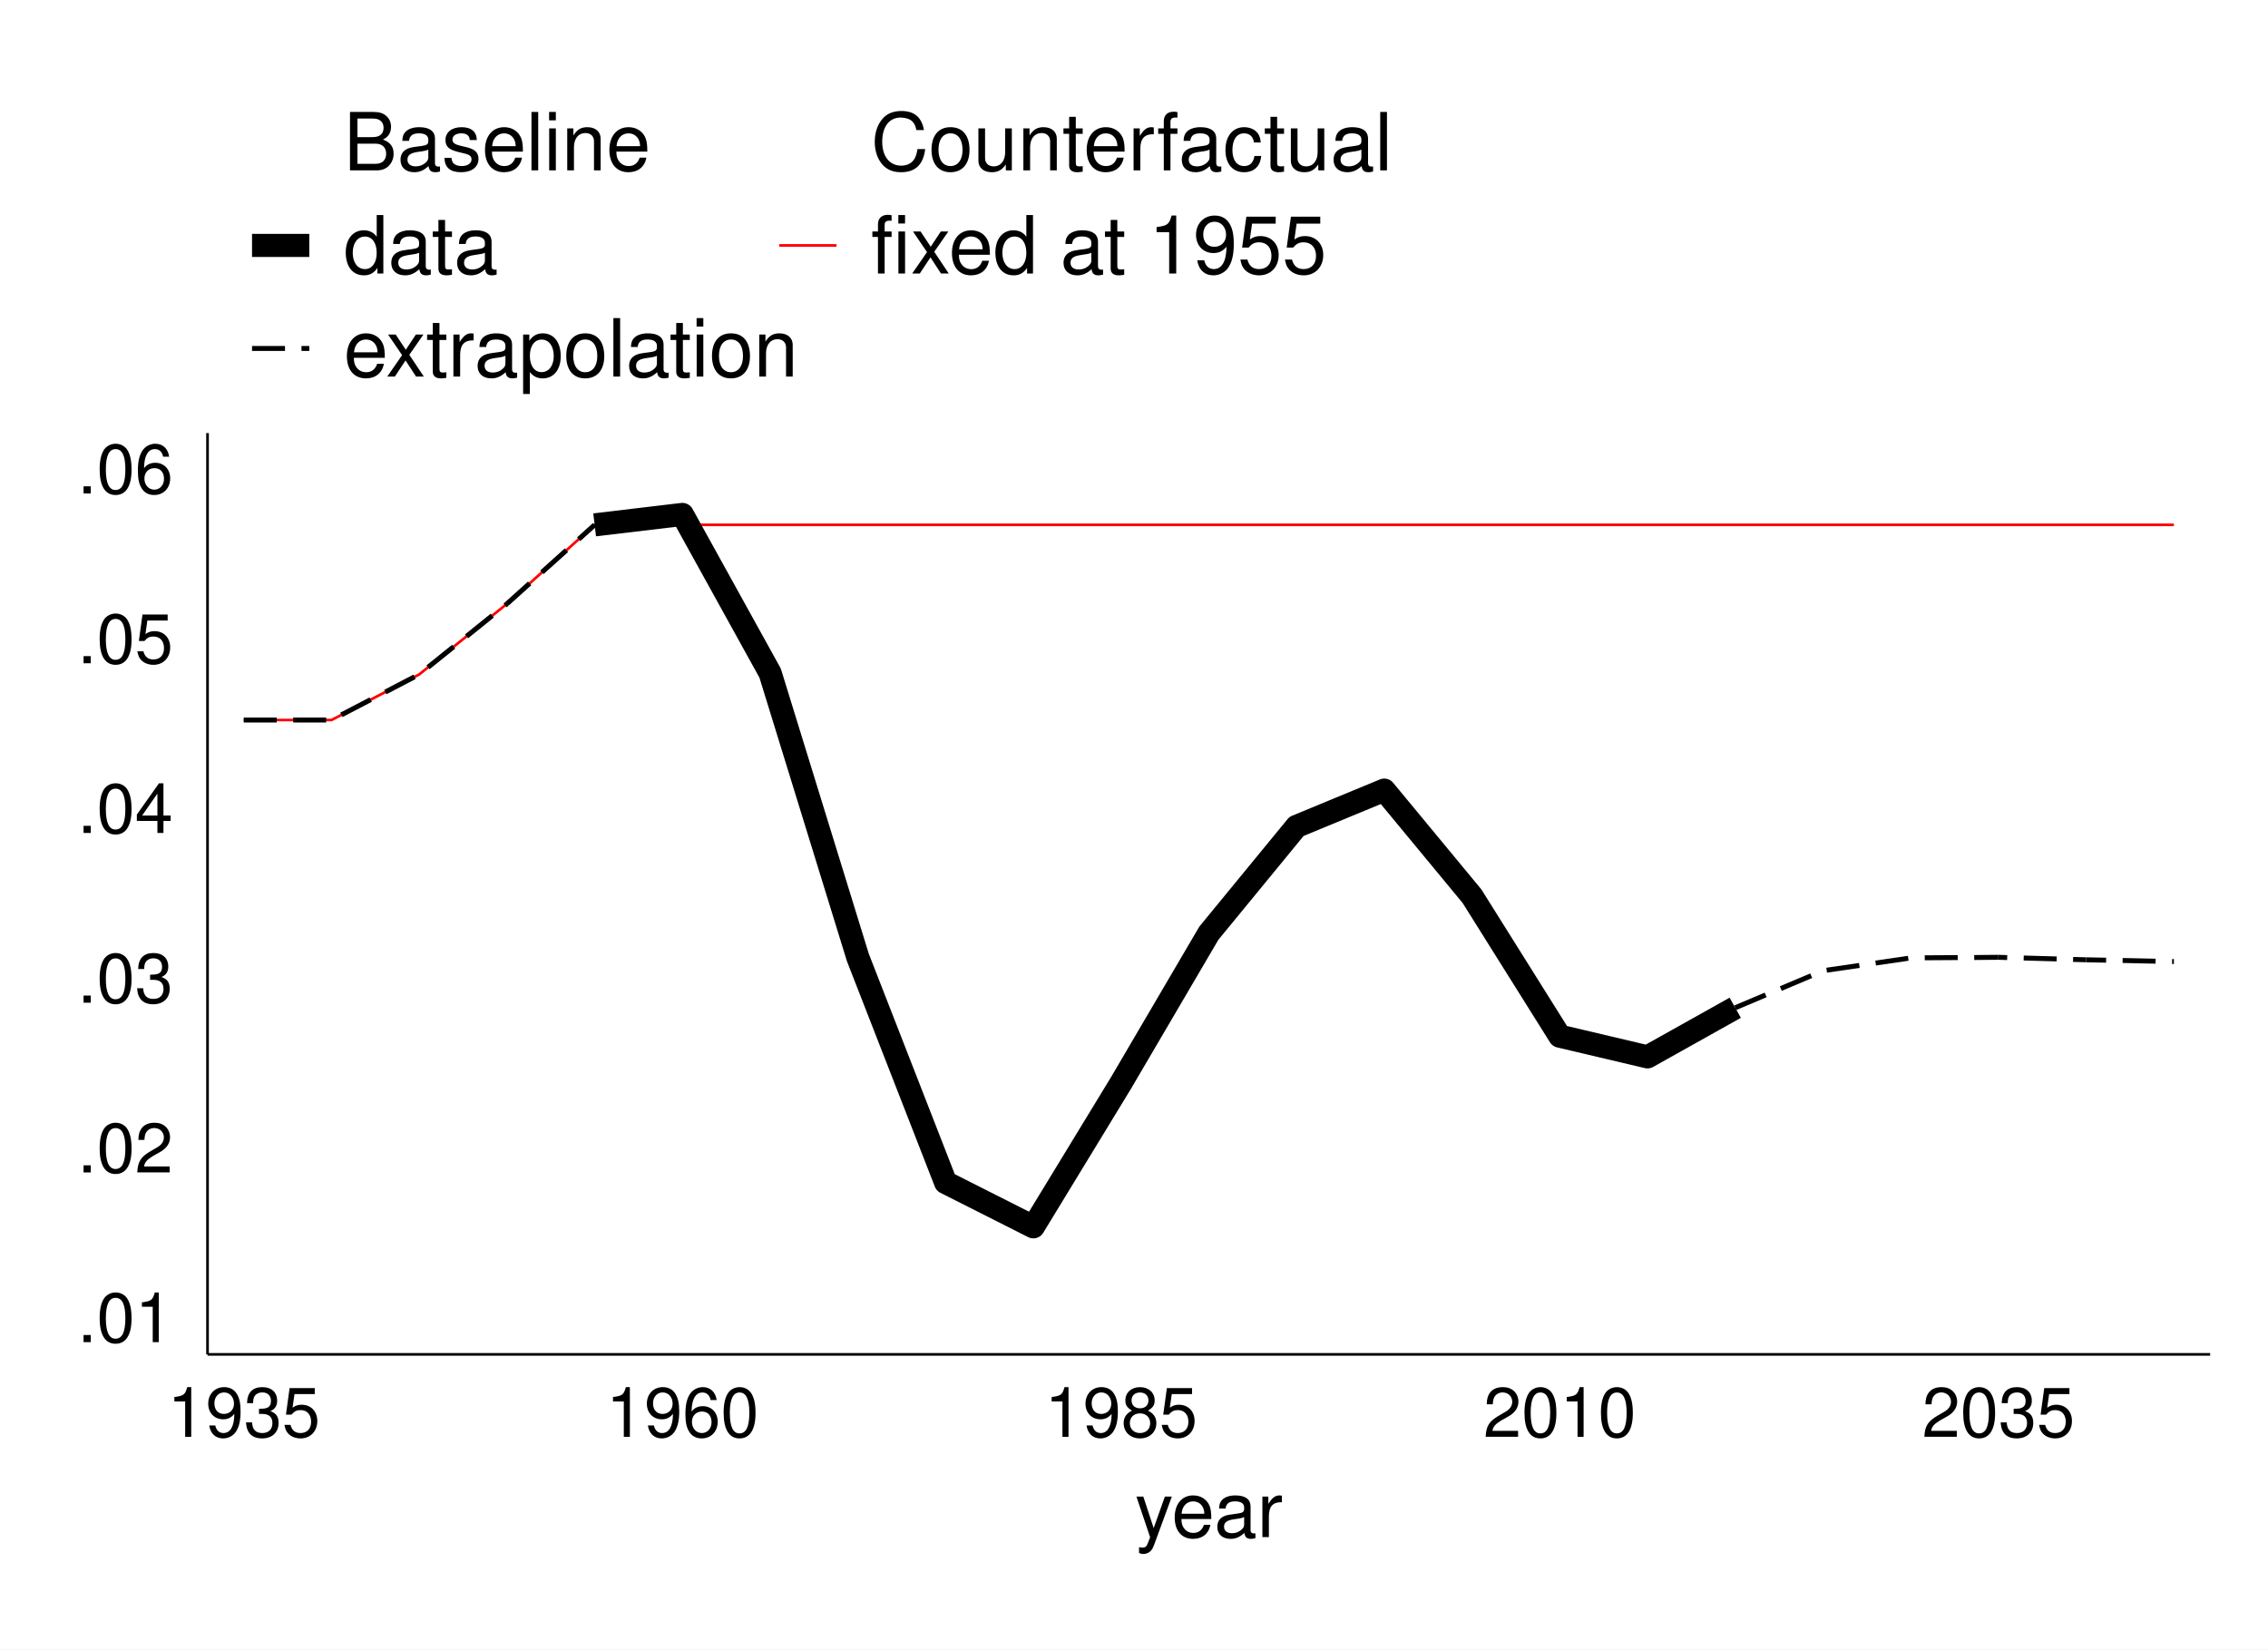
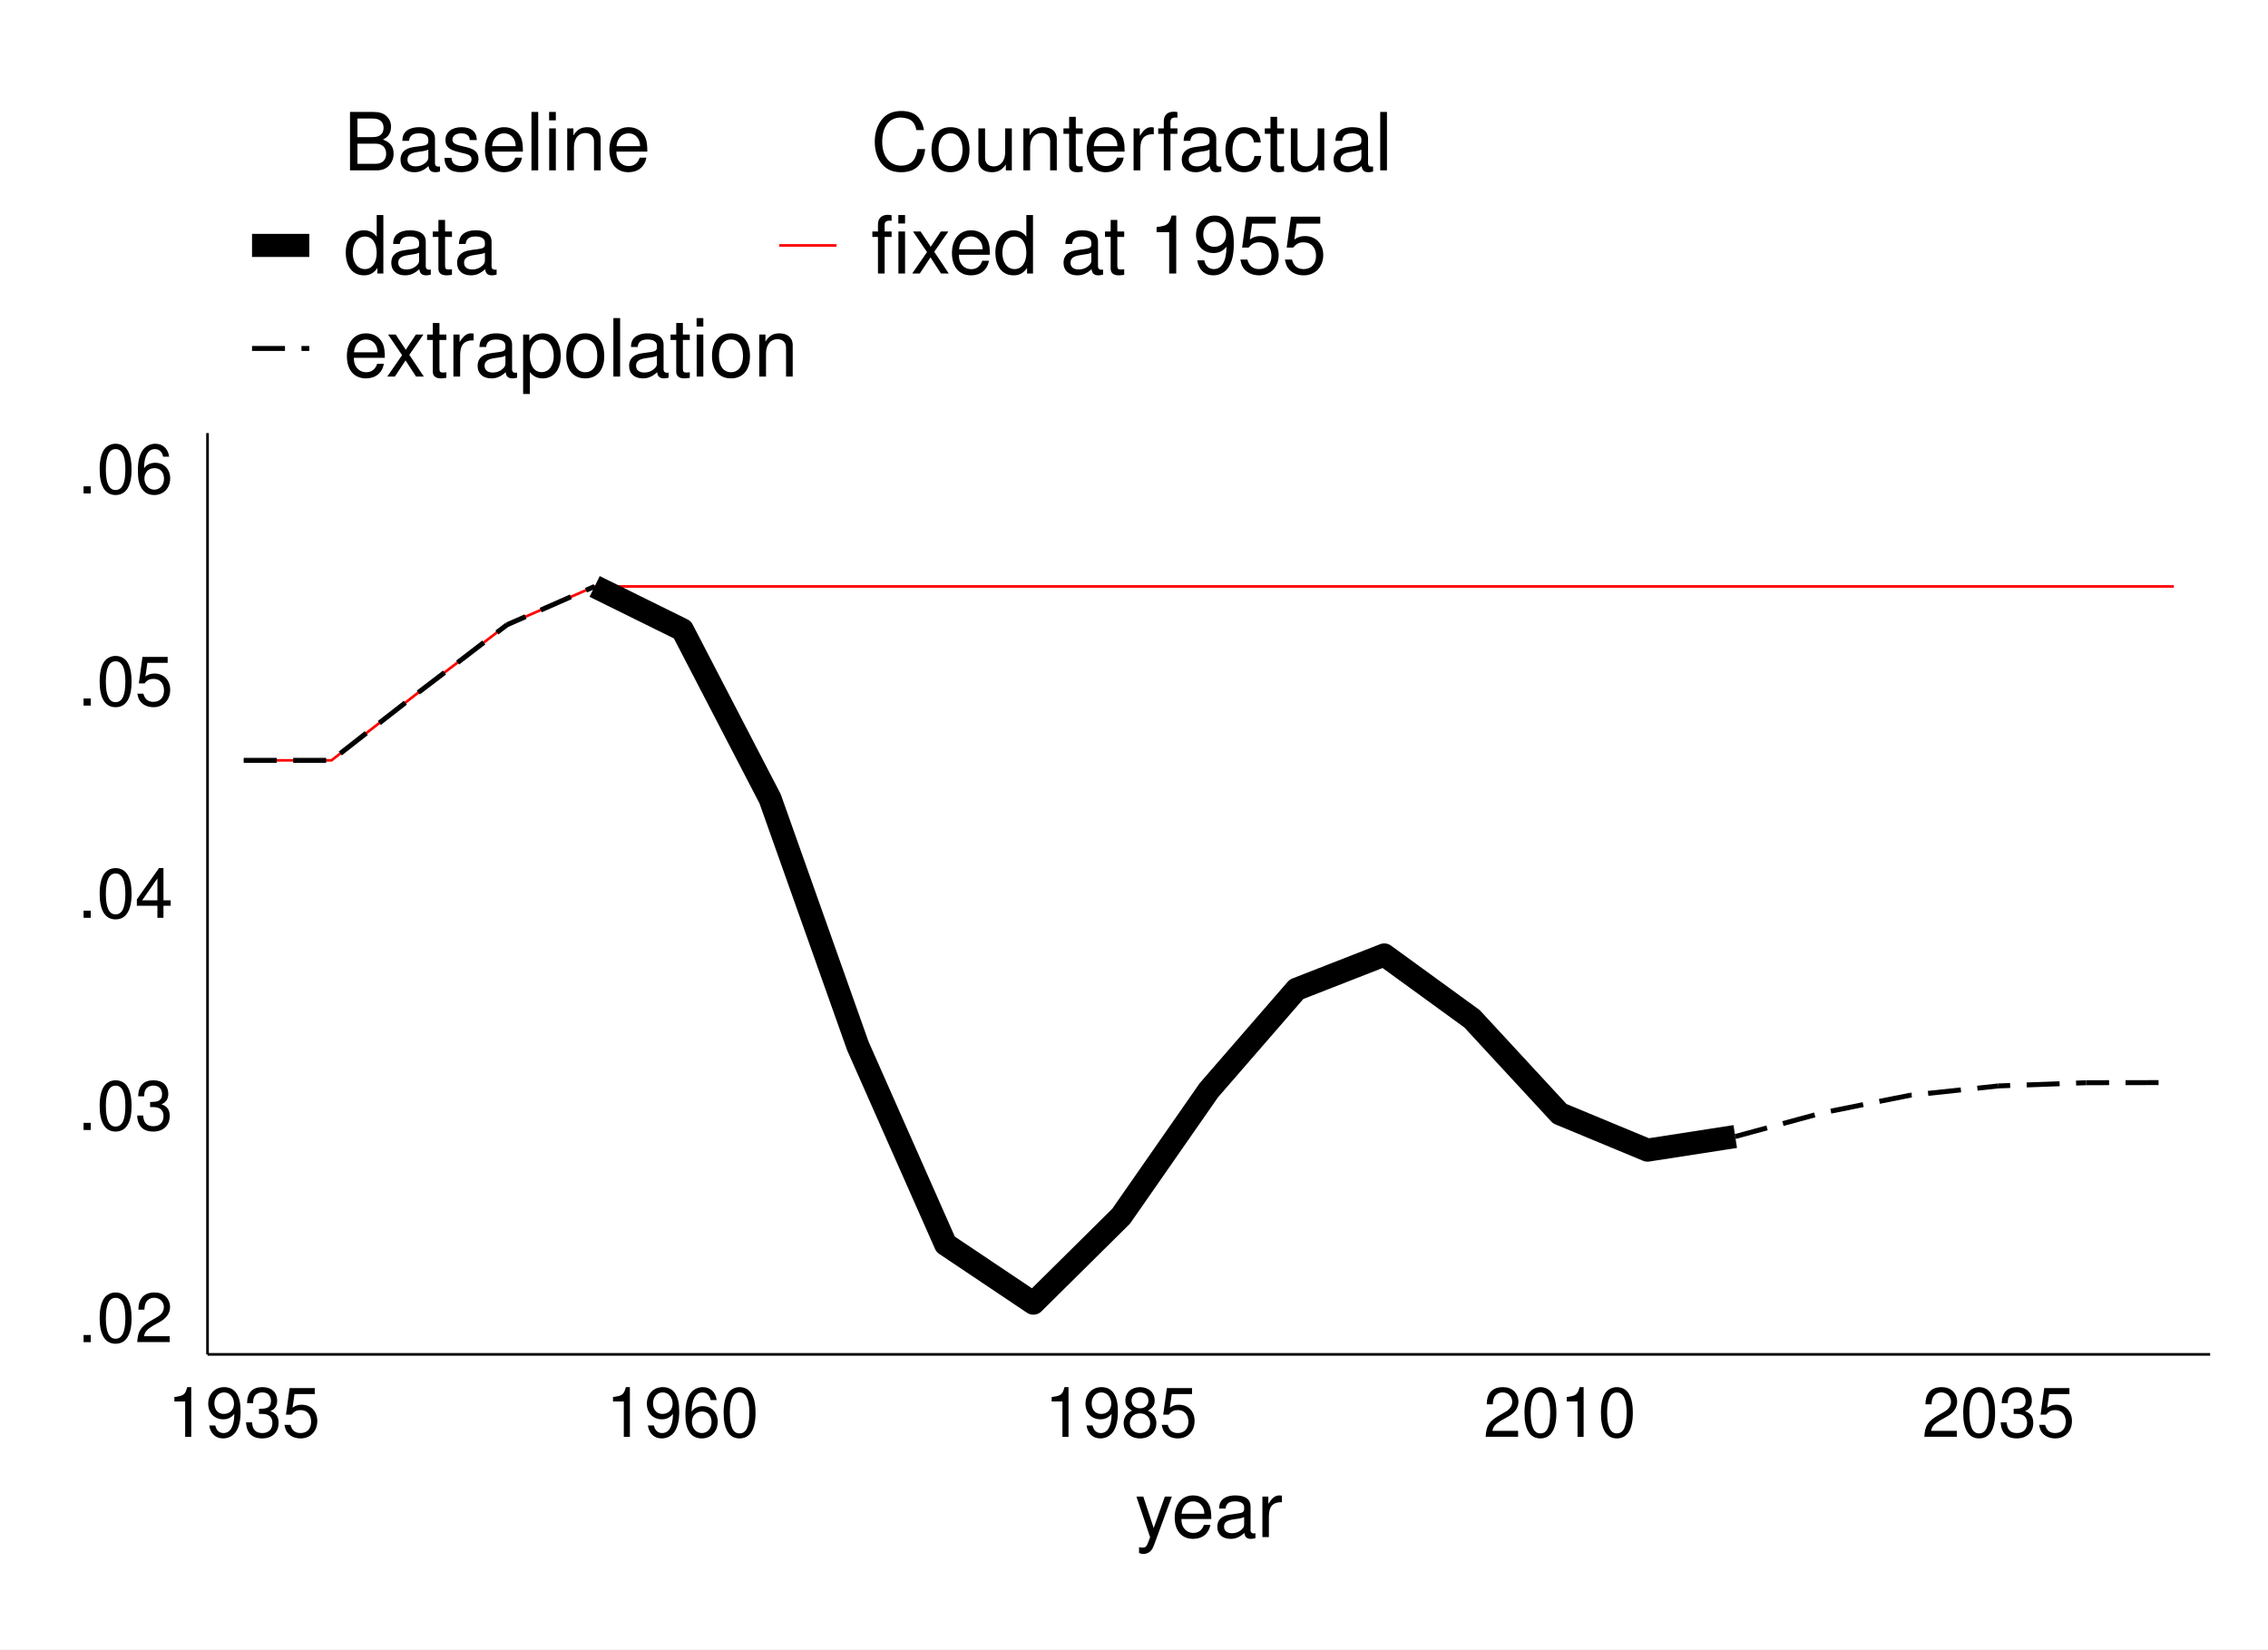
<svg xmlns="http://www.w3.org/2000/svg" version="1.1" width="3.575in" height="2.600in" viewBox="0 0 2574 1872">
  <rect x="0" y="0" width="2574" height="1872" style="fill:#FFFFFF;stroke:none" />
  <rect x="0.00" y="0.00" width="2573.92" height="1872.00" style="fill:#FFFFFF" />
  <rect x="1.50" y="1.50" width="2570.92" height="1869.00" style="fill:none;stroke:#FFFFFF;stroke-width:3.00" />
  <rect x="235.52" y="491.57" width="2272.84" height="1045.72" style="fill:#FFFFFF" />
  <rect x="237.02" y="493.07" width="2269.84" height="1042.72" style="fill:none;stroke:#FFFFFF;stroke-opacity:0.00;stroke-width:3.00" />
-   <path d=" M276.62 817.27 L376.21 817.27 L475.79 765.47 L575.37 685.35 L674.87 595.74 L774.45 595.74 L874.03 595.74 L973.62 595.74 L1073.20 595.74 L1172.78 595.74 L1272.36 595.74 L1371.94 595.74 L1471.44 595.74 L1571.02 595.74 L1670.61 595.74 L1770.19 595.74 L1869.77 595.74 L1969.35 595.74 L2068.93 595.74 L2168.43 595.74 L2268.02 595.74 L2367.60 595.74 L2467.18 595.74" stroke-linejoin="round" style="fill:none;stroke:#FF0000;stroke-width:3.00" />
-   <path d=" M674.87 595.74 L774.45 583.91 L874.03 764.02 L973.62 1086.83 L1073.20 1342.22 L1172.78 1392.50 L1272.36 1229.04 L1371.94 1059.23 L1471.44 938.01 L1571.02 896.83 L1670.61 1017.24 L1770.19 1176.11 L1869.77 1199.60 L1969.35 1143.86" stroke-linejoin="round" style="fill:none;stroke:#000000;stroke-width:26.21" />
-   <line x1="276.62" y1="817.27" x2="314.03" y2="817.27" style="stroke:#000000;stroke-width:5.62" />
-   <line x1="332.77" y1="817.27" x2="370.17" y2="817.27" style="stroke:#000000;stroke-width:5.62" />
-   <line x1="387.47" y1="811.40" x2="420.69" y2="794.10" style="stroke:#000000;stroke-width:5.62" />
-   <line x1="437.34" y1="785.50" x2="470.48" y2="768.20" style="stroke:#000000;stroke-width:5.62" />
-   <line x1="485.76" y1="757.42" x2="514.88" y2="734.02" style="stroke:#000000;stroke-width:5.62" />
-   <line x1="529.52" y1="722.27" x2="558.64" y2="698.78" style="stroke:#000000;stroke-width:5.62" />
-   <line x1="573.20" y1="687.12" x2="575.37" y2="685.35" style="stroke:#000000;stroke-width:5.62" />
-   <line x1="575.37" y1="685.35" x2="601.11" y2="662.18" style="stroke:#000000;stroke-width:5.62" />
-   <line x1="615.03" y1="649.55" x2="642.86" y2="624.54" style="stroke:#000000;stroke-width:5.62" />
-   <line x1="656.77" y1="612.07" x2="674.87" y2="595.74" style="stroke:#000000;stroke-width:5.62" />
+   <path d=" M276.62 863.04 L376.21 863.04 L475.79 785.26 L575.37 709.16 L674.87 665.64 L774.45 665.64 L874.03 665.64 L973.62 665.64 L1073.20 665.64 L1172.78 665.64 L1272.36 665.64 L1371.94 665.64 L1471.44 665.64 L1571.02 665.64 L1670.61 665.64 L1770.19 665.64 L1869.77 665.64 L1969.35 665.64 L2068.93 665.64 L2168.43 665.64 L2268.02 665.64 L2367.60 665.64 L2467.18 665.64" stroke-linejoin="round" style="fill:none;stroke:#FF0000;stroke-width:3.00" />
+   <path d=" M674.87 665.64 L774.45 714.79 L874.03 906.72 L973.62 1187.29 L1073.20 1412.37 L1172.78 1479.13 L1272.36 1380.51 L1371.94 1237.49 L1471.44 1122.86 L1571.02 1083.93 L1670.61 1156.33 L1770.19 1264.11 L1869.77 1305.46 L1969.35 1290.02" stroke-linejoin="round" style="fill:none;stroke:#000000;stroke-width:26.21" />
+   <line x1="276.62" y1="863.04" x2="314.03" y2="863.04" style="stroke:#000000;stroke-width:5.62" />
+   <line x1="332.77" y1="863.04" x2="370.17" y2="863.04" style="stroke:#000000;stroke-width:5.62" />
+   <line x1="386.18" y1="855.24" x2="415.70" y2="832.15" style="stroke:#000000;stroke-width:5.62" />
+   <line x1="430.50" y1="820.65" x2="460.02" y2="797.64" style="stroke:#000000;stroke-width:5.62" />
+   <line x1="474.74" y1="786.06" x2="475.79" y2="785.26" style="stroke:#000000;stroke-width:5.62" />
+   <line x1="475.79" y1="785.26" x2="504.50" y2="763.38" style="stroke:#000000;stroke-width:5.62" />
+   <line x1="519.38" y1="752.03" x2="549.07" y2="729.27" style="stroke:#000000;stroke-width:5.62" />
+   <line x1="563.95" y1="717.93" x2="575.37" y2="709.16" style="stroke:#000000;stroke-width:5.62" />
+   <line x1="575.37" y1="709.16" x2="596.52" y2="699.91" style="stroke:#000000;stroke-width:5.62" />
+   <line x1="613.66" y1="692.43" x2="647.92" y2="677.39" style="stroke:#000000;stroke-width:5.62" />
+   <line x1="665.06" y1="669.90" x2="674.87" y2="665.64" style="stroke:#000000;stroke-width:5.62" />
  <path d="" stroke-linejoin="round" style="fill:none;stroke:#000000;stroke-width:5.62" />
-   <line x1="1969.35" y1="1143.86" x2="2003.86" y2="1129.30" style="stroke:#000000;stroke-width:5.62" />
-   <line x1="2021.07" y1="1122.06" x2="2055.58" y2="1107.50" style="stroke:#000000;stroke-width:5.62" />
-   <line x1="2073.12" y1="1101.22" x2="2110.20" y2="1095.83" style="stroke:#000000;stroke-width:5.62" />
-   <line x1="2128.70" y1="1093.10" x2="2165.70" y2="1087.71" style="stroke:#000000;stroke-width:5.62" />
-   <line x1="2184.44" y1="1087.15" x2="2221.84" y2="1086.91" style="stroke:#000000;stroke-width:5.62" />
-   <line x1="2240.59" y1="1086.83" x2="2268.02" y2="1086.58" style="stroke:#000000;stroke-width:5.62" />
-   <line x1="2268.02" y1="1086.58" x2="2277.99" y2="1086.91" style="stroke:#000000;stroke-width:5.62" />
-   <line x1="2296.73" y1="1087.39" x2="2334.14" y2="1088.43" style="stroke:#000000;stroke-width:5.62" />
-   <line x1="2352.80" y1="1089.00" x2="2367.60" y2="1089.40" style="stroke:#000000;stroke-width:5.62" />
-   <line x1="2367.60" y1="1089.40" x2="2390.28" y2="1089.88" style="stroke:#000000;stroke-width:5.62" />
-   <line x1="2409.02" y1="1090.20" x2="2446.43" y2="1091.01" style="stroke:#000000;stroke-width:5.62" />
-   <line x1="2465.17" y1="1091.41" x2="2467.18" y2="1091.41" style="stroke:#000000;stroke-width:5.62" />
+   <line x1="1969.35" y1="1290.02" x2="2005.47" y2="1280.20" style="stroke:#000000;stroke-width:5.62" />
+   <line x1="2023.49" y1="1275.30" x2="2059.60" y2="1265.48" style="stroke:#000000;stroke-width:5.62" />
+   <line x1="2077.86" y1="1261.22" x2="2114.54" y2="1253.82" style="stroke:#000000;stroke-width:5.62" />
+   <line x1="2132.96" y1="1250.12" x2="2168.43" y2="1243.04" style="stroke:#000000;stroke-width:5.62" />
+   <line x1="2168.43" y1="1243.04" x2="2169.64" y2="1242.96" style="stroke:#000000;stroke-width:5.62" />
+   <line x1="2188.22" y1="1241.03" x2="2225.46" y2="1237.09" style="stroke:#000000;stroke-width:5.62" />
+   <line x1="2244.13" y1="1235.16" x2="2268.02" y2="1232.58" style="stroke:#000000;stroke-width:5.62" />
+   <line x1="2268.02" y1="1232.58" x2="2281.37" y2="1232.10" style="stroke:#000000;stroke-width:5.62" />
+   <line x1="2300.11" y1="1231.46" x2="2337.51" y2="1230.09" style="stroke:#000000;stroke-width:5.62" />
+   <line x1="2356.18" y1="1229.36" x2="2367.60" y2="1228.96" style="stroke:#000000;stroke-width:5.62" />
+   <line x1="2367.60" y1="1228.96" x2="2393.66" y2="1228.88" style="stroke:#000000;stroke-width:5.62" />
+   <line x1="2412.32" y1="1228.88" x2="2449.80" y2="1228.80" style="stroke:#000000;stroke-width:5.62" />
  <path d="" stroke-linejoin="round" style="fill:none;stroke:#000000;stroke-width:5.62" />
  <line x1="235.52" y1="1537.29" x2="235.52" y2="491.57" style="stroke:#000000;stroke-width:3.00" />
-   <text x="196.51" y="1523.43" style="font-family:'Helvetica';font-size:78.02px;fill:#000000" text-anchor="end">.01</text>
-   <text x="196.51" y="1330.78" style="font-family:'Helvetica';font-size:78.02px;fill:#000000" text-anchor="end">.02</text>
-   <text x="196.51" y="1138.13" style="font-family:'Helvetica';font-size:78.02px;fill:#000000" text-anchor="end">.03</text>
-   <text x="196.51" y="945.47" style="font-family:'Helvetica';font-size:78.02px;fill:#000000" text-anchor="end">.04</text>
-   <text x="196.51" y="752.82" style="font-family:'Helvetica';font-size:78.02px;fill:#000000" text-anchor="end">.05</text>
+   <text x="196.51" y="1523.43" style="font-family:'Helvetica';font-size:78.02px;fill:#000000" text-anchor="end">.02</text>
+   <text x="196.51" y="1282.60" style="font-family:'Helvetica';font-size:78.02px;fill:#000000" text-anchor="end">.03</text>
+   <text x="196.51" y="1041.76" style="font-family:'Helvetica';font-size:78.02px;fill:#000000" text-anchor="end">.04</text>
+   <text x="196.51" y="800.92" style="font-family:'Helvetica';font-size:78.02px;fill:#000000" text-anchor="end">.05</text>
  <text x="196.51" y="560.08" style="font-family:'Helvetica';font-size:78.02px;fill:#000000" text-anchor="end">.06</text>
  <line x1="235.52" y1="1537.29" x2="2508.36" y2="1537.29" style="stroke:#000000;stroke-width:3.00" />
  <text x="276.71" y="1630.88" style="font-family:'Helvetica';font-size:78.02px;fill:#000000" text-anchor="middle">1935</text>
  <text x="774.53" y="1630.88" style="font-family:'Helvetica';font-size:78.02px;fill:#000000" text-anchor="middle">1960</text>
  <text x="1272.36" y="1630.88" style="font-family:'Helvetica';font-size:78.02px;fill:#000000" text-anchor="middle">1985</text>
  <text x="1770.19" y="1630.88" style="font-family:'Helvetica';font-size:78.02px;fill:#000000" text-anchor="middle">2010</text>
  <text x="2268.10" y="1630.88" style="font-family:'Helvetica';font-size:78.02px;fill:#000000" text-anchor="middle">2035</text>
  <text x="1371.94" y="1744.68" style="font-family:'Helvetica';font-size:87.76px;fill:#000000" text-anchor="middle">year</text>
  <rect x="257.96" y="88.00" width="1215.01" height="381.12" style="fill:#FFFFFF" />
  <rect x="259.46" y="89.50" width="1212.01" height="378.12" style="fill:none;stroke:#FFFFFF;stroke-opacity:0.00;stroke-width:3.00" />
  <text x="390.04" y="193.39" style="font-family:'Helvetica';font-size:90.97px;fill:#000000">Baseline</text>
  <text x="988.42" y="193.39" style="font-family:'Helvetica';font-size:90.97px;fill:#000000">Counterfactual</text>
  <text x="390.04" y="310.43" style="font-family:'Helvetica';font-size:90.97px;fill:#000000">data</text>
  <text x="988.42" y="310.43" style="font-family:'Helvetica';font-size:90.97px;fill:#000000">fixed at 1955</text>
  <text x="390.04" y="427.39" style="font-family:'Helvetica';font-size:90.97px;fill:#000000">extrapolation</text>
  <line x1="286.04" y1="278.56" x2="351.03" y2="278.56" style="stroke:#000000;stroke-width:26.21" />
  <line x1="884.41" y1="278.56" x2="949.40" y2="278.56" style="stroke:#FF0000;stroke-width:3.00" />
  <line x1="286.04" y1="395.52" x2="323.44" y2="395.52" style="stroke:#000000;stroke-width:5.62" />
  <line x1="342.18" y1="395.52" x2="351.03" y2="395.52" style="stroke:#000000;stroke-width:5.62" />
</svg>
